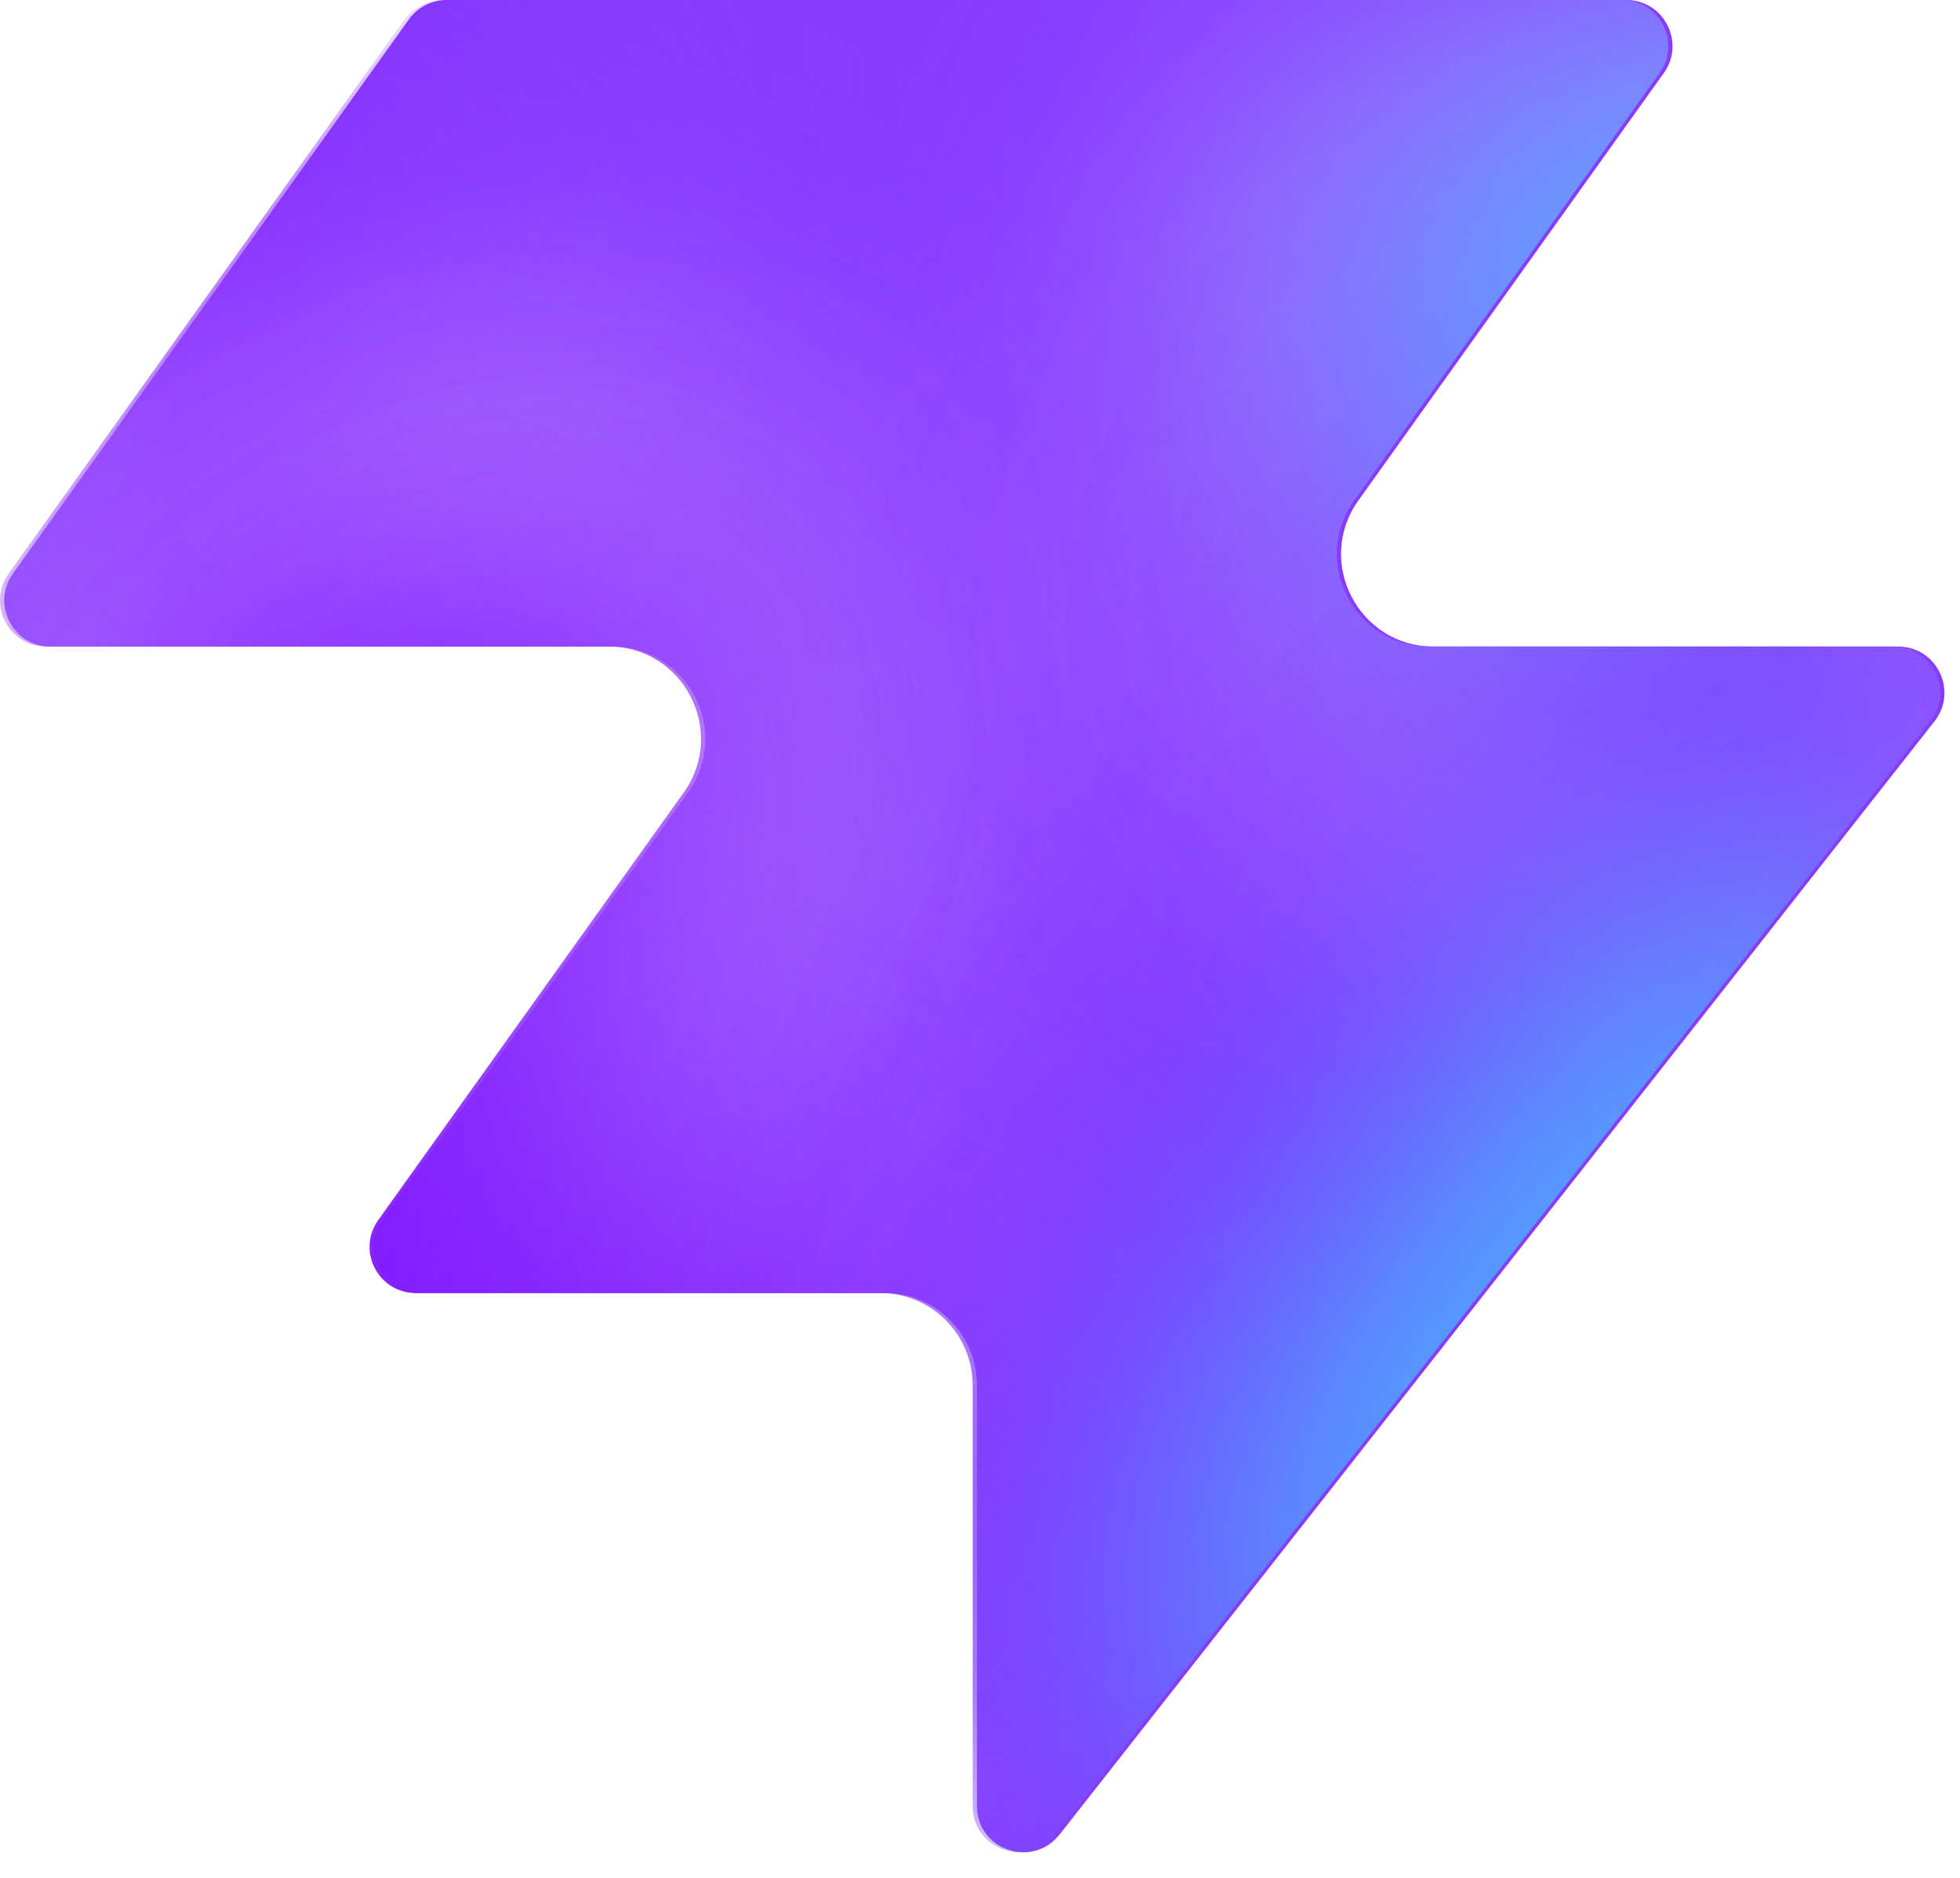
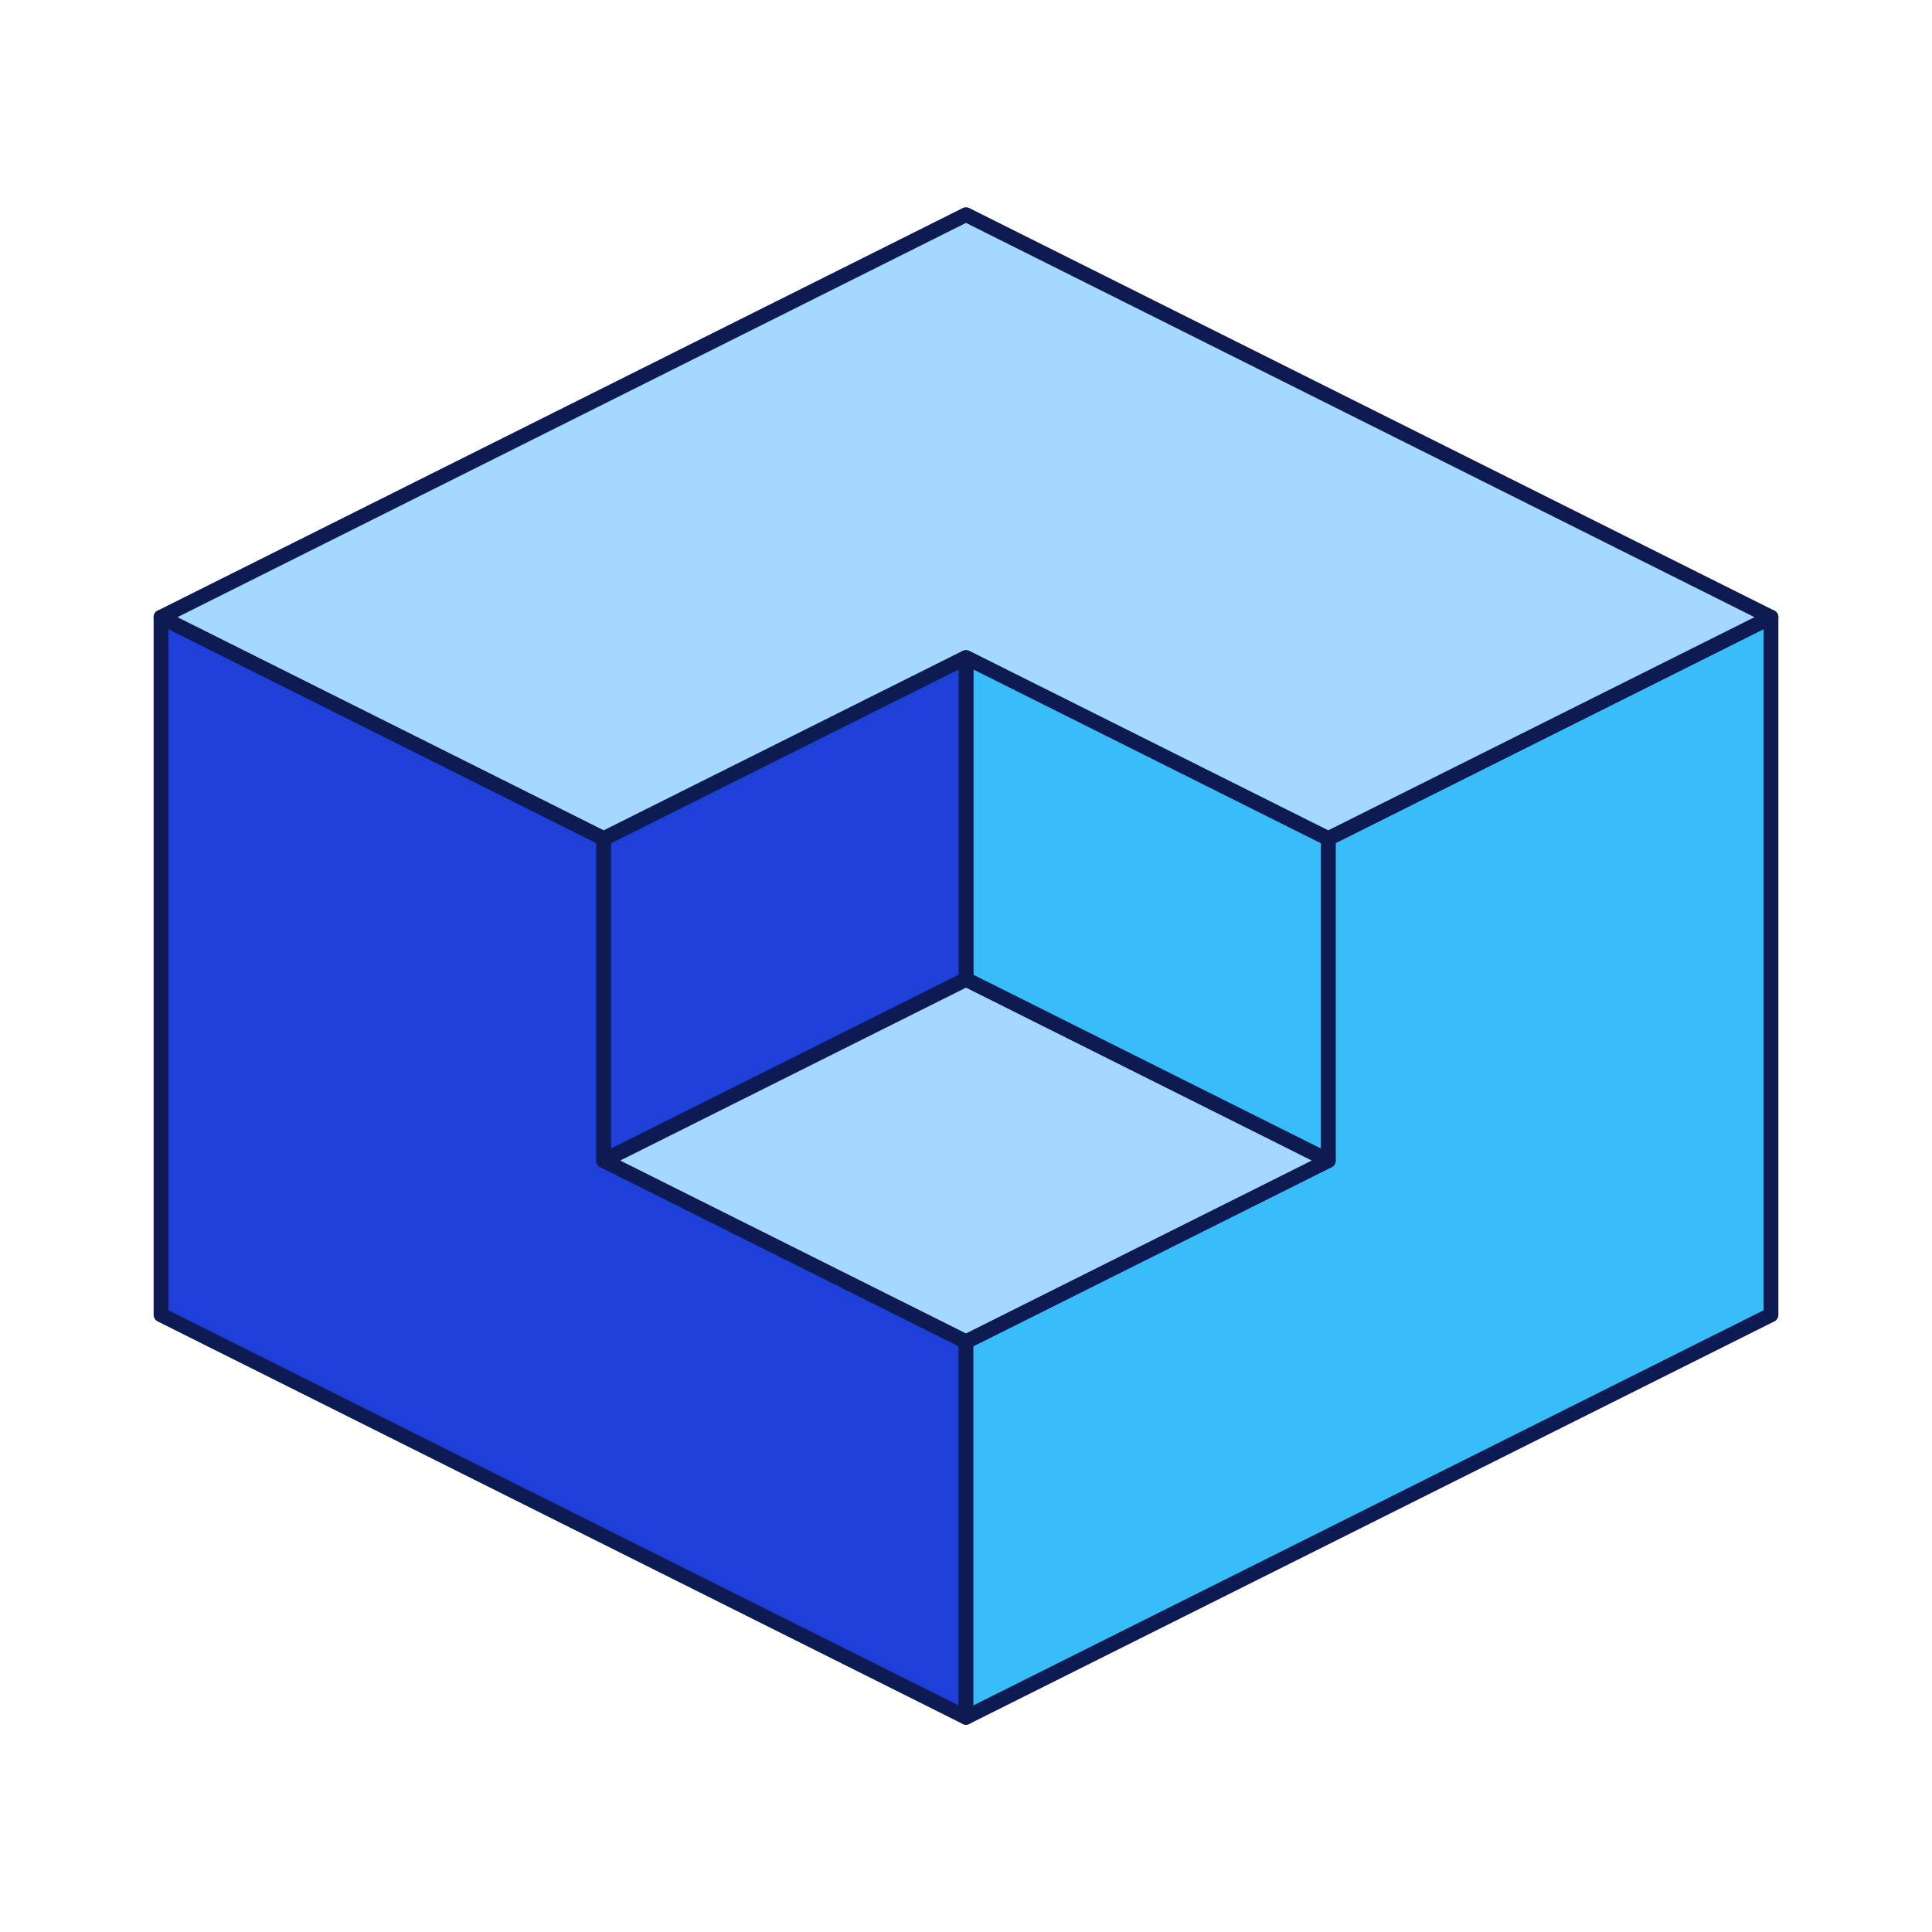
- <svg xmlns="http://www.w3.org/2000/svg" width="48" height="46" fill="none" viewBox="0 0 48 46">
-   <path fill="#863bff" d="M25.946 44.938c-.664.845-2.021.375-2.021-.698V33.937a2.26 2.26 0 0 0-2.262-2.262H10.287c-.92 0-1.456-1.04-.92-1.788l7.48-10.471c1.07-1.497 0-3.578-1.842-3.578H1.237c-.92 0-1.456-1.04-.92-1.788L10.013.474c.214-.297.556-.474.92-.474h28.894c.92 0 1.456 1.04.92 1.788l-7.48 10.471c-1.07 1.498 0 3.579 1.842 3.579h11.377c.943 0 1.473 1.088.89 1.83L25.947 44.94z" style="fill:#863bff;fill:color(display-p3 .525 .23 1);fill-opacity:1" />
-   <mask id="a" width="48" height="46" x="0" y="0" maskUnits="userSpaceOnUse" style="mask-type:alpha">
-     <path fill="#000" d="M25.842 44.938c-.664.844-2.021.375-2.021-.698V33.937a2.26 2.26 0 0 0-2.262-2.262H10.183c-.92 0-1.456-1.04-.92-1.788l7.48-10.471c1.07-1.498 0-3.579-1.842-3.579H1.133c-.92 0-1.456-1.04-.92-1.787L9.91.473c.214-.297.556-.474.92-.474h28.894c.92 0 1.456 1.04.92 1.788l-7.48 10.471c-1.07 1.498 0 3.578 1.842 3.578h11.377c.943 0 1.473 1.088.89 1.832L25.843 44.94z" style="fill:#000;fill-opacity:1" />
-   </mask>
-   <g mask="url(#a)">
-     <g filter="url(#b)">
-       <ellipse cx="5.508" cy="14.704" fill="#ede6ff" rx="5.508" ry="14.704" style="fill:#ede6ff;fill:color(display-p3 .927 .903 1);fill-opacity:1" transform="matrix(.00324 1 1 -.00324 -4.47 31.516)" />
-     </g>
-     <g filter="url(#c)">
-       <ellipse cx="10.399" cy="29.851" fill="#ede6ff" rx="10.399" ry="29.851" style="fill:#ede6ff;fill:color(display-p3 .927 .903 1);fill-opacity:1" transform="matrix(.00324 1 1 -.00324 -39.328 7.883)" />
-     </g>
-     <g filter="url(#d)">
-       <ellipse cx="5.508" cy="30.487" fill="#7e14ff" rx="5.508" ry="30.487" style="fill:#7e14ff;fill:color(display-p3 .492 .077 1);fill-opacity:1" transform="rotate(89.814 -25.913 -14.639)scale(1 -1)" />
-     </g>
-     <g filter="url(#e)">
-       <ellipse cx="5.508" cy="30.599" fill="#7e14ff" rx="5.508" ry="30.599" style="fill:#7e14ff;fill:color(display-p3 .492 .077 1);fill-opacity:1" transform="rotate(89.814 -32.644 -3.334)scale(1 -1)" />
-     </g>
-     <g filter="url(#f)">
-       <ellipse cx="5.508" cy="30.599" fill="#7e14ff" rx="5.508" ry="30.599" style="fill:#7e14ff;fill:color(display-p3 .492 .077 1);fill-opacity:1" transform="matrix(.00324 1 1 -.00324 -34.34 30.47)" />
-     </g>
-     <g filter="url(#g)">
-       <ellipse cx="14.072" cy="22.078" fill="#ede6ff" rx="14.072" ry="22.078" style="fill:#ede6ff;fill:color(display-p3 .927 .903 1);fill-opacity:1" transform="rotate(93.35 24.506 48.493)scale(-1 1)" />
-     </g>
-     <g filter="url(#h)">
-       <ellipse cx="3.47" cy="21.501" fill="#7e14ff" rx="3.47" ry="21.501" style="fill:#7e14ff;fill:color(display-p3 .492 .077 1);fill-opacity:1" transform="rotate(89.009 28.708 47.59)scale(-1 1)" />
-     </g>
-     <g filter="url(#i)">
-       <ellipse cx="3.47" cy="21.501" fill="#7e14ff" rx="3.47" ry="21.501" style="fill:#7e14ff;fill:color(display-p3 .492 .077 1);fill-opacity:1" transform="rotate(89.009 28.708 47.59)scale(-1 1)" />
-     </g>
-     <g filter="url(#j)">
-       <ellipse cx=".387" cy="8.972" fill="#7e14ff" rx="4.407" ry="29.108" style="fill:#7e14ff;fill:color(display-p3 .492 .077 1);fill-opacity:1" transform="rotate(39.51 .387 8.972)" />
-     </g>
-     <g filter="url(#k)">
-       <ellipse cx="47.523" cy="-6.092" fill="#7e14ff" rx="4.407" ry="29.108" style="fill:#7e14ff;fill:color(display-p3 .492 .077 1);fill-opacity:1" transform="rotate(37.892 47.523 -6.092)" />
-     </g>
-     <g filter="url(#l)">
-       <ellipse cx="41.412" cy="6.333" fill="#47bfff" rx="5.971" ry="9.665" style="fill:#47bfff;fill:color(display-p3 .28 .748 1);fill-opacity:1" transform="rotate(37.892 41.412 6.333)" />
-     </g>
-     <g filter="url(#m)">
-       <ellipse cx="-1.879" cy="38.332" fill="#7e14ff" rx="4.407" ry="29.108" style="fill:#7e14ff;fill:color(display-p3 .492 .077 1);fill-opacity:1" transform="rotate(37.892 -1.88 38.332)" />
-     </g>
-     <g filter="url(#n)">
-       <ellipse cx="-1.879" cy="38.332" fill="#7e14ff" rx="4.407" ry="29.108" style="fill:#7e14ff;fill:color(display-p3 .492 .077 1);fill-opacity:1" transform="rotate(37.892 -1.88 38.332)" />
-     </g>
-     <g filter="url(#o)">
-       <ellipse cx="35.651" cy="29.907" fill="#7e14ff" rx="4.407" ry="29.108" style="fill:#7e14ff;fill:color(display-p3 .492 .077 1);fill-opacity:1" transform="rotate(37.892 35.651 29.907)" />
-     </g>
-     <g filter="url(#p)">
-       <ellipse cx="38.418" cy="32.4" fill="#47bfff" rx="5.971" ry="15.297" style="fill:#47bfff;fill:color(display-p3 .28 .748 1);fill-opacity:1" transform="rotate(37.892 38.418 32.4)" />
-     </g>
-   </g>
-   <defs>
-     <filter id="b" width="60.045" height="41.654" x="-19.77" y="16.149" color-interpolation-filters="sRGB" filterUnits="userSpaceOnUse">
-       <feFlood flood-opacity="0" result="BackgroundImageFix" />
-       <feBlend in="SourceGraphic" in2="BackgroundImageFix" result="shape" />
-       <feGaussianBlur result="effect1_foregroundBlur_2002_17158" stdDeviation="7.659" />
-     </filter>
-     <filter id="c" width="90.34" height="51.437" x="-54.613" y="-7.533" color-interpolation-filters="sRGB" filterUnits="userSpaceOnUse">
-       <feFlood flood-opacity="0" result="BackgroundImageFix" />
-       <feBlend in="SourceGraphic" in2="BackgroundImageFix" result="shape" />
-       <feGaussianBlur result="effect1_foregroundBlur_2002_17158" stdDeviation="7.659" />
-     </filter>
-     <filter id="d" width="79.355" height="29.4" x="-49.64" y="2.03" color-interpolation-filters="sRGB" filterUnits="userSpaceOnUse">
-       <feFlood flood-opacity="0" result="BackgroundImageFix" />
-       <feBlend in="SourceGraphic" in2="BackgroundImageFix" result="shape" />
-       <feGaussianBlur result="effect1_foregroundBlur_2002_17158" stdDeviation="4.596" />
-     </filter>
-     <filter id="e" width="79.579" height="29.4" x="-45.045" y="20.029" color-interpolation-filters="sRGB" filterUnits="userSpaceOnUse">
-       <feFlood flood-opacity="0" result="BackgroundImageFix" />
-       <feBlend in="SourceGraphic" in2="BackgroundImageFix" result="shape" />
-       <feGaussianBlur result="effect1_foregroundBlur_2002_17158" stdDeviation="4.596" />
-     </filter>
-     <filter id="f" width="79.579" height="29.4" x="-43.513" y="21.178" color-interpolation-filters="sRGB" filterUnits="userSpaceOnUse">
-       <feFlood flood-opacity="0" result="BackgroundImageFix" />
-       <feBlend in="SourceGraphic" in2="BackgroundImageFix" result="shape" />
-       <feGaussianBlur result="effect1_foregroundBlur_2002_17158" stdDeviation="4.596" />
-     </filter>
-     <filter id="g" width="74.749" height="58.852" x="15.756" y="-17.901" color-interpolation-filters="sRGB" filterUnits="userSpaceOnUse">
-       <feFlood flood-opacity="0" result="BackgroundImageFix" />
-       <feBlend in="SourceGraphic" in2="BackgroundImageFix" result="shape" />
-       <feGaussianBlur result="effect1_foregroundBlur_2002_17158" stdDeviation="7.659" />
-     </filter>
-     <filter id="h" width="61.377" height="25.362" x="23.548" y="2.284" color-interpolation-filters="sRGB" filterUnits="userSpaceOnUse">
-       <feFlood flood-opacity="0" result="BackgroundImageFix" />
-       <feBlend in="SourceGraphic" in2="BackgroundImageFix" result="shape" />
-       <feGaussianBlur result="effect1_foregroundBlur_2002_17158" stdDeviation="4.596" />
-     </filter>
-     <filter id="i" width="61.377" height="25.362" x="23.548" y="2.284" color-interpolation-filters="sRGB" filterUnits="userSpaceOnUse">
-       <feFlood flood-opacity="0" result="BackgroundImageFix" />
-       <feBlend in="SourceGraphic" in2="BackgroundImageFix" result="shape" />
-       <feGaussianBlur result="effect1_foregroundBlur_2002_17158" stdDeviation="4.596" />
-     </filter>
-     <filter id="j" width="56.045" height="63.649" x="-27.636" y="-22.853" color-interpolation-filters="sRGB" filterUnits="userSpaceOnUse">
-       <feFlood flood-opacity="0" result="BackgroundImageFix" />
-       <feBlend in="SourceGraphic" in2="BackgroundImageFix" result="shape" />
-       <feGaussianBlur result="effect1_foregroundBlur_2002_17158" stdDeviation="4.596" />
-     </filter>
-     <filter id="k" width="54.814" height="64.646" x="20.116" y="-38.415" color-interpolation-filters="sRGB" filterUnits="userSpaceOnUse">
-       <feFlood flood-opacity="0" result="BackgroundImageFix" />
-       <feBlend in="SourceGraphic" in2="BackgroundImageFix" result="shape" />
-       <feGaussianBlur result="effect1_foregroundBlur_2002_17158" stdDeviation="4.596" />
-     </filter>
-     <filter id="l" width="33.541" height="35.313" x="24.641" y="-11.323" color-interpolation-filters="sRGB" filterUnits="userSpaceOnUse">
-       <feFlood flood-opacity="0" result="BackgroundImageFix" />
-       <feBlend in="SourceGraphic" in2="BackgroundImageFix" result="shape" />
-       <feGaussianBlur result="effect1_foregroundBlur_2002_17158" stdDeviation="4.596" />
-     </filter>
-     <filter id="m" width="54.814" height="64.646" x="-29.286" y="6.009" color-interpolation-filters="sRGB" filterUnits="userSpaceOnUse">
-       <feFlood flood-opacity="0" result="BackgroundImageFix" />
-       <feBlend in="SourceGraphic" in2="BackgroundImageFix" result="shape" />
-       <feGaussianBlur result="effect1_foregroundBlur_2002_17158" stdDeviation="4.596" />
-     </filter>
-     <filter id="n" width="54.814" height="64.646" x="-29.286" y="6.009" color-interpolation-filters="sRGB" filterUnits="userSpaceOnUse">
-       <feFlood flood-opacity="0" result="BackgroundImageFix" />
-       <feBlend in="SourceGraphic" in2="BackgroundImageFix" result="shape" />
-       <feGaussianBlur result="effect1_foregroundBlur_2002_17158" stdDeviation="4.596" />
-     </filter>
-     <filter id="o" width="54.814" height="64.646" x="8.244" y="-2.416" color-interpolation-filters="sRGB" filterUnits="userSpaceOnUse">
-       <feFlood flood-opacity="0" result="BackgroundImageFix" />
-       <feBlend in="SourceGraphic" in2="BackgroundImageFix" result="shape" />
-       <feGaussianBlur result="effect1_foregroundBlur_2002_17158" stdDeviation="4.596" />
-     </filter>
-     <filter id="p" width="39.409" height="43.623" x="18.713" y="10.588" color-interpolation-filters="sRGB" filterUnits="userSpaceOnUse">
-       <feFlood flood-opacity="0" result="BackgroundImageFix" />
-       <feBlend in="SourceGraphic" in2="BackgroundImageFix" result="shape" />
-       <feGaussianBlur result="effect1_foregroundBlur_2002_17158" stdDeviation="4.596" />
-     </filter>
-   </defs>
+ <svg xmlns="http://www.w3.org/2000/svg" viewBox="-72 -68 144 144" width="64" height="64">
+   <path d="M0.00 8.00 L0.00 32.00 L-27.00 18.50 L-27.00 -5.50 L-60.00 -22.00 L-60.00 30.00 L0.00 60.00 Z" fill="#1e3fd8" stroke="#0d1b52" stroke-width="1.1" stroke-linejoin="round" />
+   <path d="M60.00 -22.00 L60.00 30.00 L0.00 60.00 L0.00 32.00 L27.00 18.50 L27.00 -5.50 Z" fill="#38bdf8" stroke="#0d1b52" stroke-width="1.1" stroke-linejoin="round" />
+   <path d="M0.00 5.00 L0.00 -19.00 L27.00 -5.50 L27.00 18.50 Z" fill="#38bdf8" stroke="#0d1b52" stroke-width="1.1" stroke-linejoin="round" />
+   <path d="M-27.00 18.50 L-27.00 -5.50 L0.00 -19.00 L0.00 5.00 Z" fill="#1e3fd8" stroke="#0d1b52" stroke-width="1.1" stroke-linejoin="round" />
+   <path d="M0.00 5.00 L27.00 18.50 L0.00 32.00 L-27.00 18.50 Z" fill="#a5d8ff" stroke="#0d1b52" stroke-width="1.1" stroke-linejoin="round" />
+   <path d="M0.00 -52.00 L60.00 -22.00 L27.00 -5.50 L0.00 -19.00 L-27.00 -5.50 L-60.00 -22.00 Z" fill="#a5d8ff" stroke="#0d1b52" stroke-width="1.1" stroke-linejoin="round" />
</svg>
